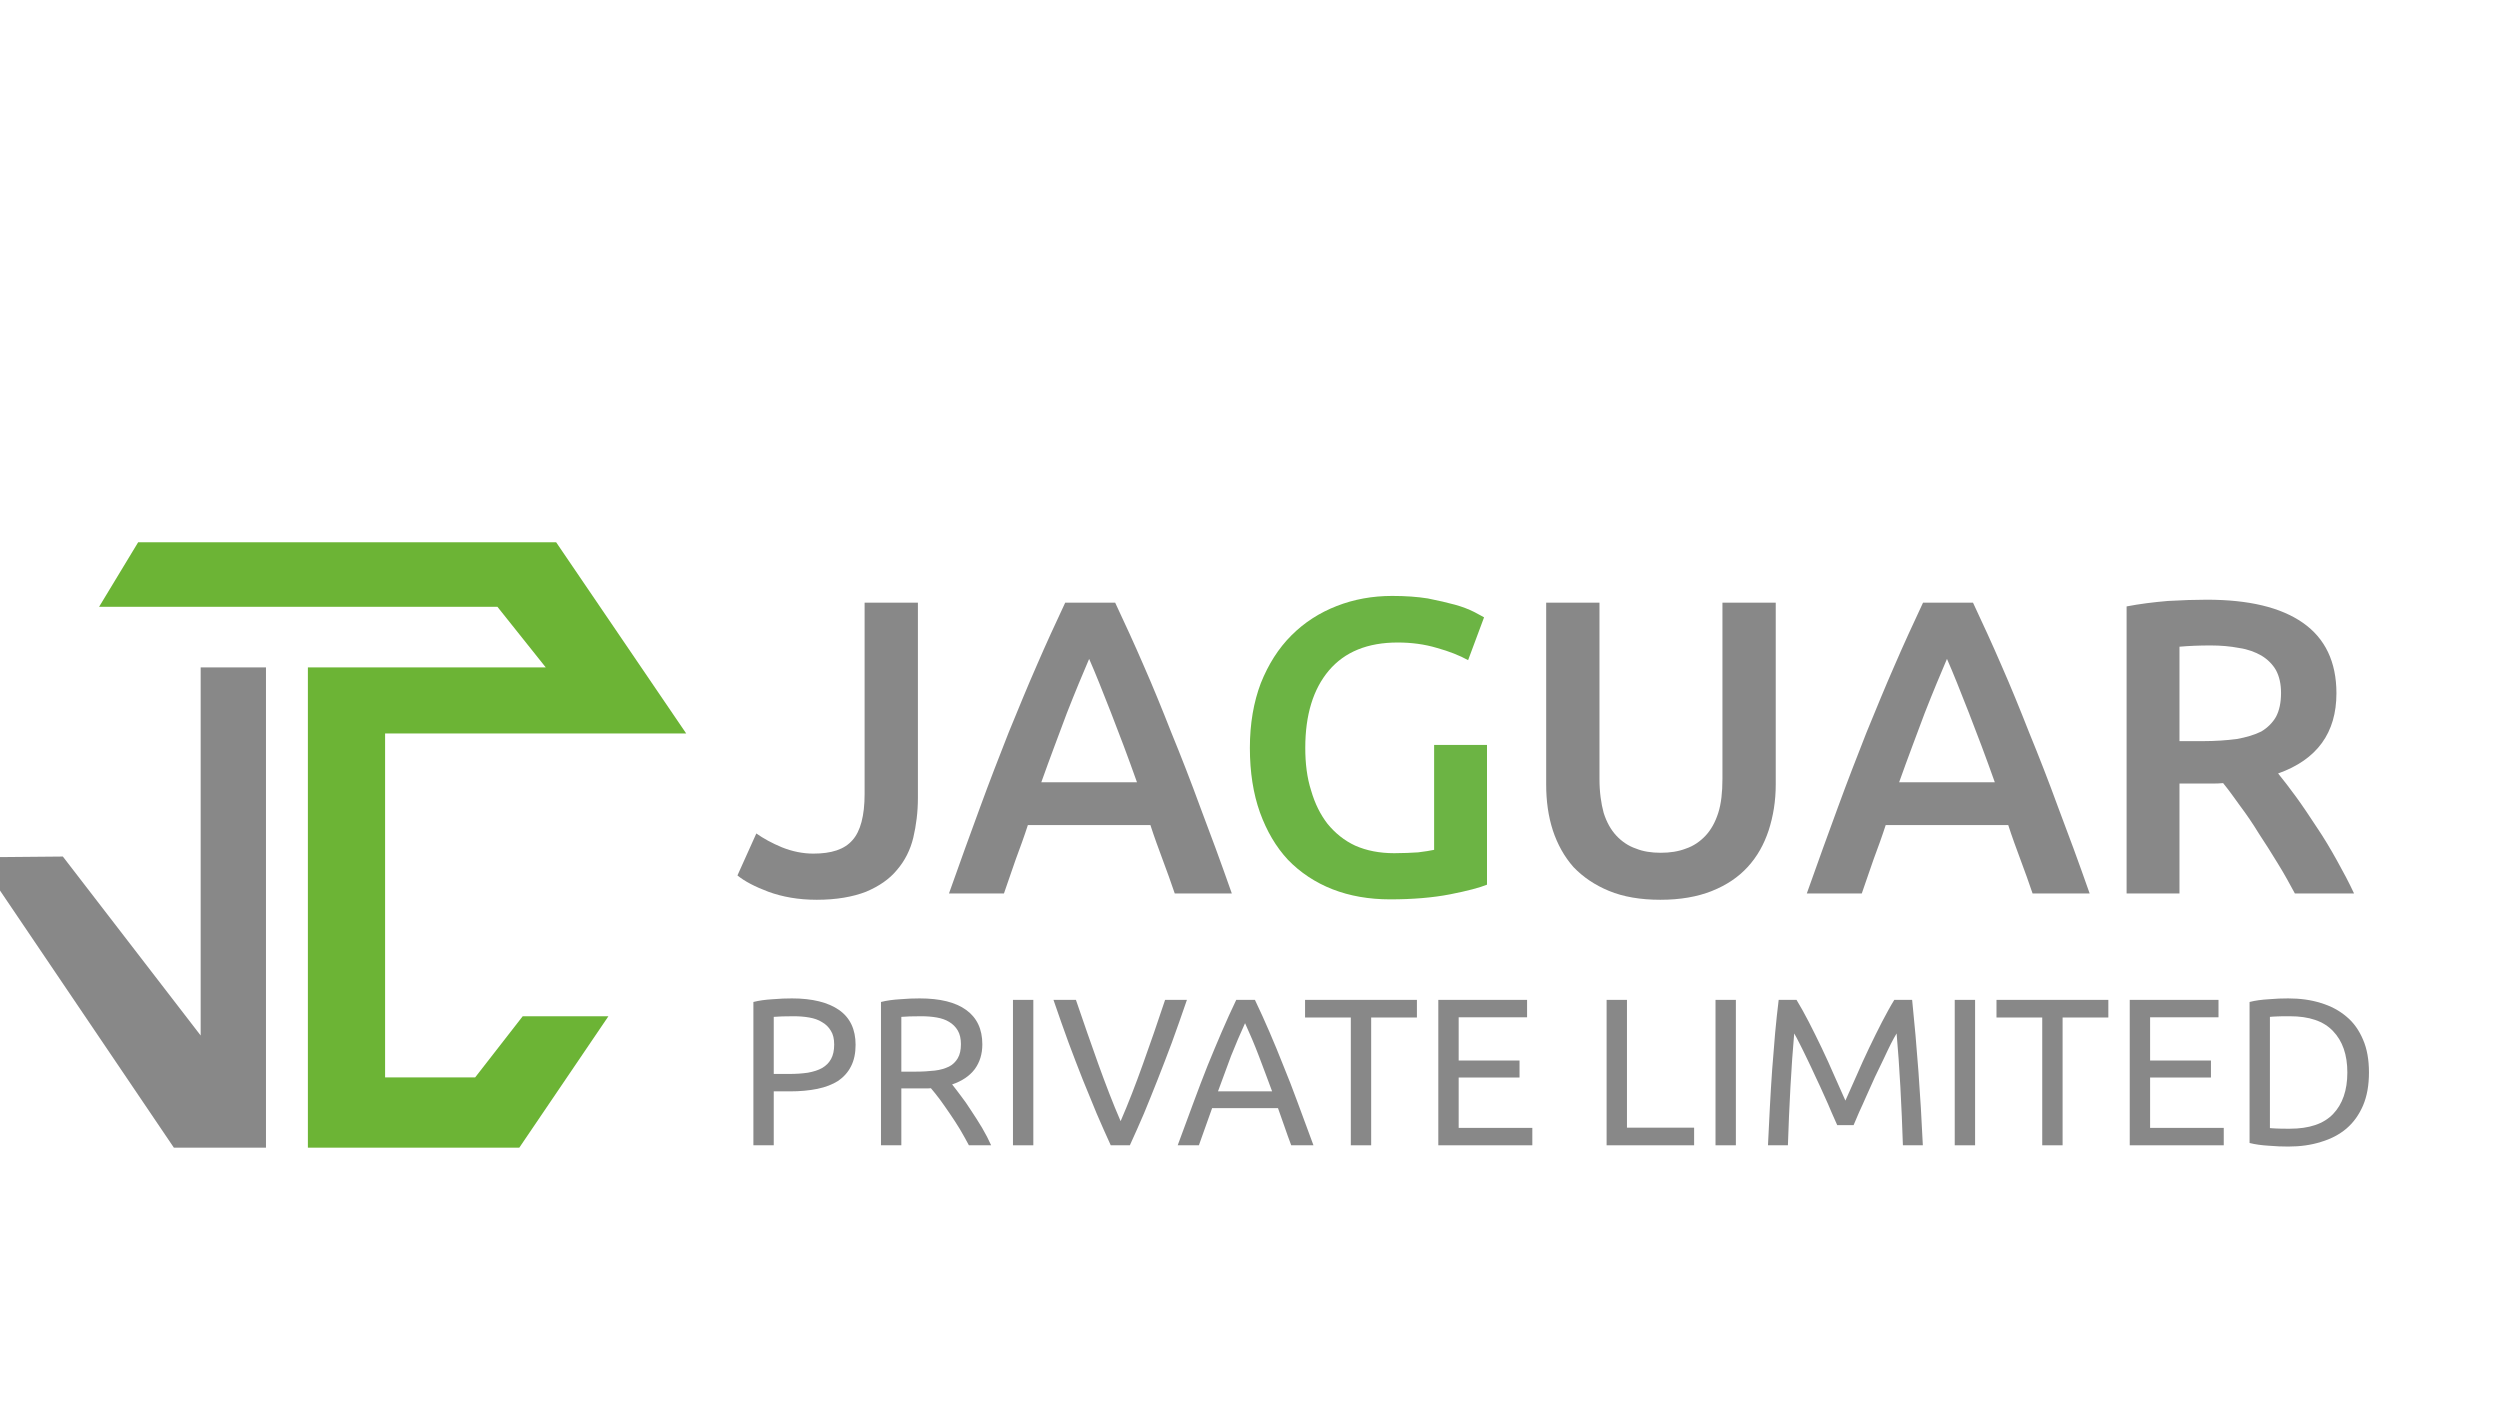
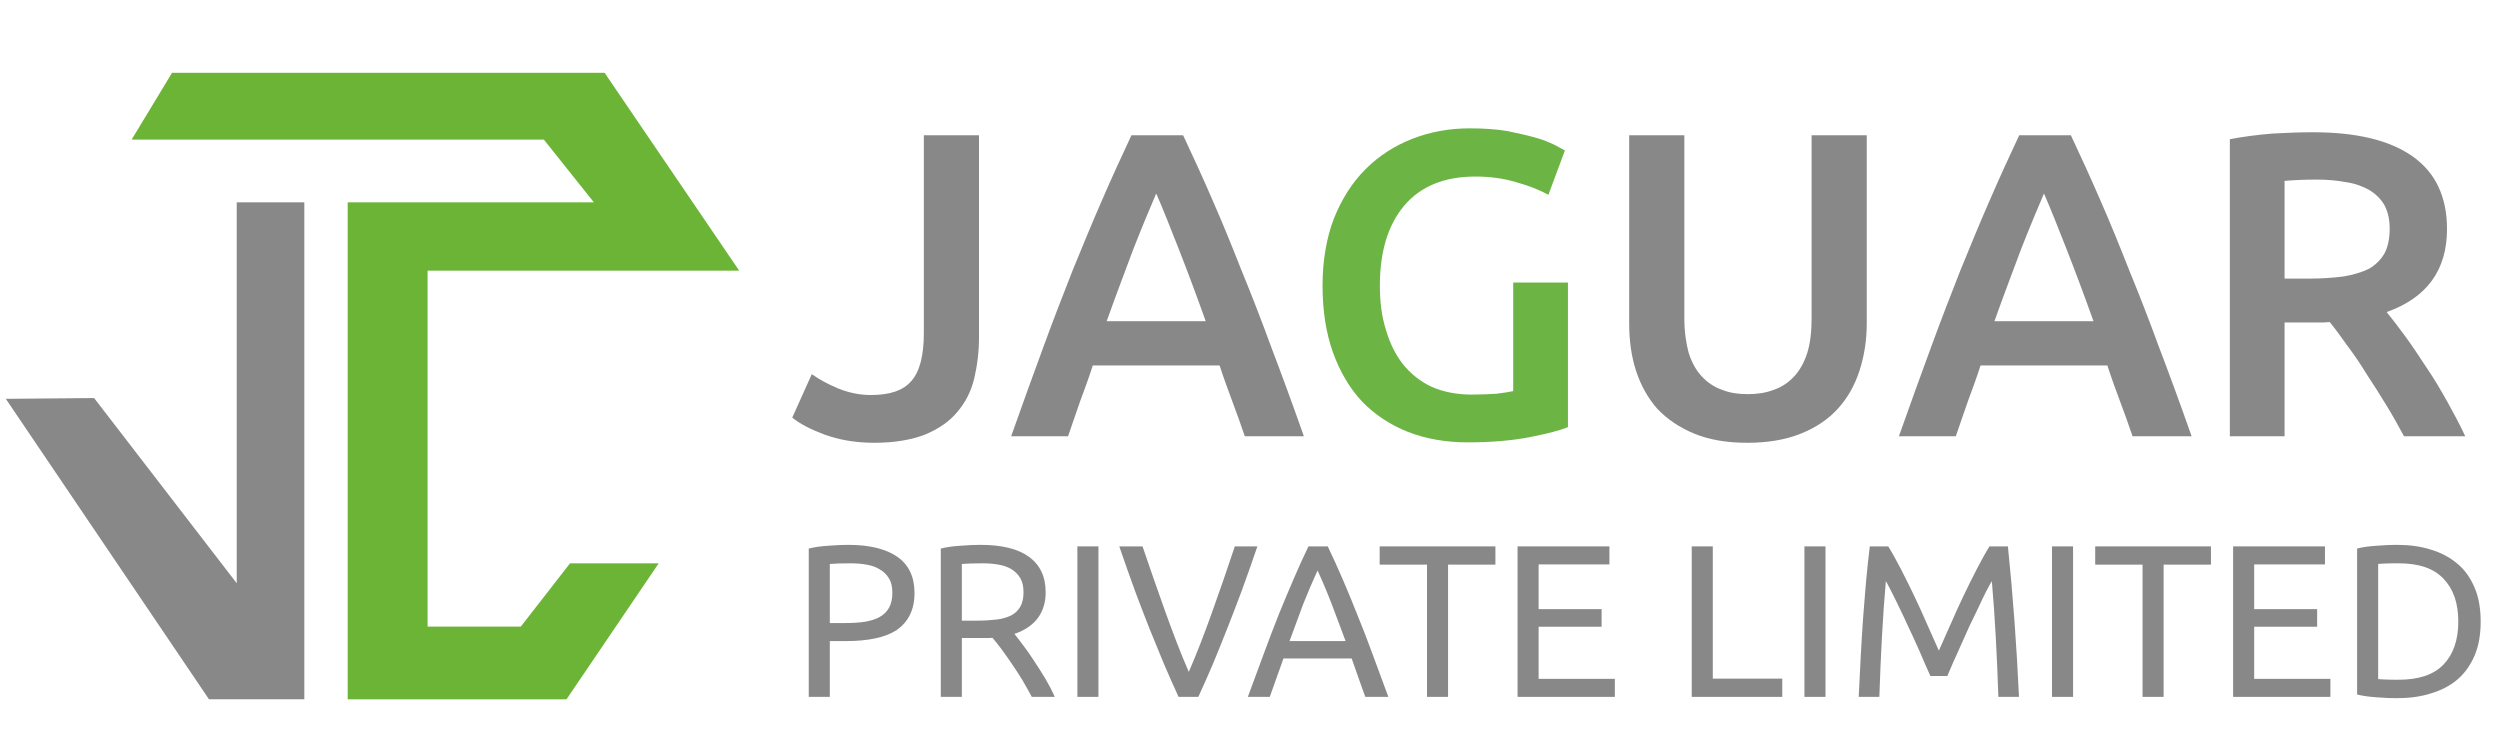
- <svg xmlns="http://www.w3.org/2000/svg" xmlns:xlink="http://www.w3.org/1999/xlink" version="1.1" width="890" height="500" viewBox="60 90 890 500">
+ <svg xmlns="http://www.w3.org/2000/svg" xmlns:xlink="http://www.w3.org/1999/xlink" version="1.1" width="860" height="256" viewBox="50 258 860 256">
  <defs>
    <path id="font_1_45" d="M.435 .228C.435 .194 .431 .163 .424 .133 .417 .104 .404 .078 .385 .056 .367 .034 .342 .017 .311 .004 .28-.008 .241-.015 .194-.015 .15-.015 .112-.008 .079 .004 .047 .016 .022 .029 .005 .043L.05 .143C.067 .131 .087 .12 .111 .11 .136 .1 .161 .095 .186 .095 .229 .095 .26 .105 .279 .127 .298 .148 .308 .185 .308 .237V.693H.435V.228Z" />
    <path id="font_1_36" d="M.543 0C.534 .027 .524 .054 .514 .081 .504 .108 .494 .135 .485 .163H.193C.184 .135 .174 .108 .164 .081 .155 .054 .145 .027 .136 0H.005C.031 .074 .056 .142 .079 .205 .102 .268 .125 .327 .147 .383 .17 .439 .192 .493 .214 .543 .236 .594 .259 .644 .282 .693H.401C.424 .644 .447 .594 .469 .543 .491 .493 .513 .439 .535 .383 .558 .327 .581 .268 .604 .205 .628 .142 .653 .074 .679 0H.543M.339 .559C.324 .524 .306 .481 .286 .43 .267 .379 .246 .324 .225 .265H.453C.432 .324 .411 .38 .391 .431 .371 .482 .354 .525 .339 .559Z" />
    <path id="font_1_42" d="M.407 .598C.336 .598 .281 .576 .243 .531 .206 .487 .187 .426 .187 .347 .187 .31 .191 .276 .201 .245 .21 .214 .223 .188 .24 .166 .258 .144 .28 .126 .306 .114 .333 .102 .364 .096 .399 .096 .421 .096 .44 .097 .456 .098 .472 .1 .485 .102 .494 .104V.354H.62V.021C.603 .014 .573 .006 .532-.002 .491-.01 .443-.014 .389-.014 .339-.014 .293-.006 .252 .01 .211 .026 .175 .05 .146 .08 .117 .111 .095 .149 .079 .193 .063 .238 .055 .289 .055 .347 .055 .405 .064 .456 .081 .501 .099 .546 .123 .584 .154 .615 .185 .646 .221 .669 .262 .685 .303 .701 .347 .709 .394 .709 .426 .709 .454 .707 .479 .703 .504 .698 .526 .693 .544 .688 .562 .683 .577 .677 .589 .671 .6 .665 .608 .661 .613 .658L.575 .556C.555 .567 .53 .577 .501 .585 .471 .594 .44 .598 .407 .598Z" />
    <path id="font_1_56" d="M.35-.015C.303-.015 .262-.008 .228 .006 .194 .02 .166 .039 .143 .063 .121 .088 .105 .117 .094 .15 .083 .184 .078 .22 .078 .26V.693H.205V.273C.205 .241 .209 .214 .215 .192 .222 .17 .232 .152 .245 .138 .258 .124 .274 .113 .292 .107 .309 .1 .329 .097 .351 .097 .373 .097 .393 .1 .411 .107 .429 .113 .445 .124 .458 .138 .471 .152 .481 .17 .488 .192 .495 .214 .498 .241 .498 .273V.693H.625V.26C.625 .22 .619 .184 .608 .15 .597 .117 .581 .088 .558 .063 .536 .039 .508 .02 .473 .006 .438-.008 .397-.015 .35-.015Z" />
    <path id="font_1_53" d="M.274 .7C.374 .7 .45 .682 .503 .645 .556 .608 .583 .552 .583 .477 .583 .383 .537 .319 .444 .286 .457 .27 .471 .252 .487 .23 .503 .208 .519 .184 .536 .158 .553 .133 .569 .106 .584 .079 .599 .052 .613 .026 .625 0H.484C.471 .024 .458 .048 .443 .072 .428 .097 .413 .12 .398 .143 .384 .166 .369 .188 .354 .208 .339 .229 .326 .247 .313 .263 .304 .262 .296 .262 .289 .262 .282 .262 .276 .262 .27 .262H.209V0H.083V.684C.114 .69 .146 .694 .181 .697 .216 .699 .247 .7 .274 .7M.283 .591C.256 .591 .232 .59 .209 .588V.363H.264C.295 .363 .322 .365 .345 .368 .368 .372 .388 .378 .404 .386 .419 .395 .431 .407 .439 .421 .447 .436 .451 .455 .451 .478 .451 .499 .447 .517 .439 .532 .431 .546 .419 .558 .404 .567 .39 .575 .372 .582 .351 .585 .33 .589 .308 .591 .283 .591Z" />
    <path id="font_2_51" d="M.27 .7C.367 .7 .442 .681 .494 .645 .547 .608 .573 .552 .573 .479 .573 .439 .566 .405 .551 .376 .537 .348 .516 .325 .49 .307 .463 .29 .43 .277 .391 .269 .352 .261 .309 .257 .26 .257H.183V0H.086V.683C.113 .69 .144 .694 .177 .696 .211 .699 .242 .7 .27 .7M.278 .615C.237 .615 .205 .614 .183 .612V.34H.256C.289 .34 .319 .342 .346 .346 .373 .351 .395 .358 .413 .368 .432 .379 .446 .393 .456 .411 .466 .429 .471 .452 .471 .48 .471 .507 .466 .529 .455 .546 .445 .563 .431 .577 .413 .587 .396 .598 .375 .605 .352 .609 .329 .613 .304 .615 .278 .615Z" />
    <path id="font_2_53" d="M.425 .29C.436 .277 .449 .259 .465 .238 .482 .216 .499 .192 .516 .165 .533 .139 .551 .112 .568 .083 .585 .054 .599 .027 .611 0H.505C.492 .025 .477 .051 .462 .077 .446 .103 .43 .128 .414 .151 .398 .175 .382 .197 .367 .218 .351 .239 .337 .257 .324 .272 .315 .271 .307 .271 .298 .271 .288 .271 .279 .271 .27 .271H.183V0H.086V.683C.113 .69 .144 .694 .177 .696 .211 .699 .242 .7 .27 .7 .367 .7 .441 .682 .492 .645 .543 .608 .569 .554 .569 .481 .569 .435 .557 .396 .533 .363 .508 .33 .472 .306 .425 .29M.278 .615C.237 .615 .205 .614 .183 .612V.351H.252C.285 .351 .315 .353 .342 .356 .369 .359 .391 .366 .41 .375 .428 .384 .442 .398 .452 .415 .462 .432 .467 .454 .467 .482 .467 .508 .462 .53 .452 .547 .442 .564 .428 .578 .411 .588 .395 .598 .375 .605 .352 .609 .329 .613 .304 .615 .278 .615Z" />
    <path id="font_2_44" d="M.086 .693H.183V0H.086V.693Z" />
    <path id="font_2_57" d="M.646 .693C.621 .62 .597 .552 .574 .489 .551 .427 .528 .368 .506 .312 .484 .256 .462 .202 .441 .151 .419 .1 .397 .05 .374 0H.283C.26 .05 .238 .1 .216 .151 .195 .202 .173 .256 .15 .312 .128 .368 .105 .427 .082 .489 .059 .552 .035 .62 .01 .693H.117C.153 .588 .188 .486 .223 .389 .258 .292 .293 .2 .33 .115 .367 .2 .402 .291 .437 .389 .472 .486 .507 .588 .542 .693H.646Z" />
    <path id="font_2_36" d="M.549 0C.538 .03 .527 .059 .517 .089 .507 .118 .497 .147 .486 .177H.172L.109 0H.008C.035 .073 .06 .141 .083 .203 .106 .266 .129 .325 .151 .381 .174 .437 .196 .49 .218 .541 .24 .592 .263 .643 .287 .693H.376C.4 .643 .423 .592 .445 .541 .467 .49 .489 .437 .511 .381 .534 .325 .557 .266 .58 .203 .603 .141 .628 .073 .655 0H.549M.458 .257C.437 .315 .415 .371 .395 .425 .374 .48 .352 .532 .329 .582 .306 .532 .284 .48 .262 .425 .242 .371 .221 .315 .2 .257H.458Z" />
    <path id="font_2_55" d="M.549 .693V.609H.331V0H.234V.609H.016V.693H.549Z" />
    <path id="font_2_40" d="M.086 0V.693H.509V.61H.183V.404H.473V.323H.183V.083H.534V0H.086Z" />
    <path id="font_2_3" d="" />
    <path id="font_2_47" d="M.503 .084V0H.086V.693H.183V.084H.503Z" />
    <path id="font_2_48" d="M.397 .096C.39 .112 .381 .132 .37 .157 .36 .182 .348 .208 .335 .237 .322 .266 .309 .295 .294 .326 .28 .356 .267 .385 .254 .411 .241 .438 .229 .463 .218 .484 .207 .505 .199 .522 .192 .533 .185 .454 .179 .369 .174 .277 .169 .186 .165 .093 .162 0H.067C.07 .06 .073 .12 .076 .181 .079 .242 .083 .302 .087 .361 .092 .42 .096 .478 .101 .534 .106 .59 .112 .643 .118 .693H.203C.221 .664 .24 .629 .261 .589 .282 .549 .302 .507 .323 .464 .344 .42 .364 .376 .383 .332 .402 .289 .42 .249 .436 .213 .452 .249 .47 .289 .489 .332 .508 .376 .528 .42 .549 .464 .57 .507 .59 .549 .611 .589 .632 .629 .651 .664 .669 .693H.754C.777 .47 .794 .239 .805 0H.71C.707 .093 .703 .186 .698 .277 .693 .369 .687 .454 .68 .533 .673 .522 .664 .505 .653 .484 .642 .463 .631 .438 .618 .411 .605 .385 .592 .356 .577 .326 .563 .295 .55 .266 .537 .237 .524 .208 .513 .182 .501 .157 .49 .132 .482 .112 .475 .096H.397Z" />
    <path id="font_2_39" d="M.655 .347C.655 .287 .646 .235 .627 .19 .608 .146 .582 .109 .548 .08 .514 .051 .473 .03 .426 .016 .379 .001 .327-.006 .27-.006 .242-.006 .211-.005 .177-.002 .144-0 .113 .004 .086 .011V.683C.113 .69 .144 .694 .177 .696 .211 .699 .242 .7 .27 .7 .327 .7 .379 .693 .426 .678 .473 .664 .514 .642 .548 .613 .582 .585 .608 .548 .627 .503 .646 .459 .655 .407 .655 .347M.278 .079C.37 .079 .439 .102 .484 .149 .529 .196 .552 .262 .552 .347 .552 .432 .529 .497 .484 .544 .439 .592 .37 .615 .278 .615 .251 .615 .229 .615 .214 .614 .199 .613 .189 .613 .183 .612V.082C.189 .081 .199 .081 .214 .08 .229 .079 .251 .079 .278 .079Z" />
  </defs>
  <g>
    <g>
      <path transform="matrix(1,0,0,-1,95.2796,306.0189)" d="M0 0 13.911 22.984H162.701L209.005-45.094H101.814V-167.54H133.871L150.807-145.766H181.317L149.597-192.54H74.328V-21.573H159.005L141.801 0Z" fill="#6cb435" />
      <path transform="matrix(1,0,0,-1,131.4358,327.5916)" d="M0 0V-131.048L-49.06-67.338-79.436-67.607-9.543-170.967H23.252V0Z" fill="#888888" />
      <use data-text="J" xlink:href="#font_1_45" transform="matrix(149.4069,0,0,-149.4069,321.7842,408.0801)" fill="#888888" />
      <use data-text="A" xlink:href="#font_1_36" transform="matrix(149.4069,0,0,-149.4069,397.0853,408.0801)" fill="#888888" />
      <use data-text="G" xlink:href="#font_1_42" transform="matrix(149.4069,0,0,-149.4069,496.7397,408.0801)" fill="#6cb444" />
      <use data-text="U" xlink:href="#font_1_56" transform="matrix(149.4069,0,0,-149.4069,598.7846,408.0801)" fill="#888888" />
      <use data-text="A" xlink:href="#font_1_36" transform="matrix(149.4069,0,0,-149.4069,702.473,408.0801)" fill="#888888" />
      <use data-text="R" xlink:href="#font_1_53" transform="matrix(149.4069,0,0,-149.4069,804.6674,408.0801)" fill="#888888" />
      <use data-text="P" xlink:href="#font_2_51" transform="matrix(74.7034,0,0,-74.7034,321.7842,497.7247)" fill="#888888" />
      <use data-text="R" xlink:href="#font_2_53" transform="matrix(74.7034,0,0,-74.7034,367.2039,497.7247)" fill="#888888" />
      <use data-text="I" xlink:href="#font_2_44" transform="matrix(74.7034,0,0,-74.7034,414.1923,497.7247)" fill="#888888" />
      <use data-text="V" xlink:href="#font_2_57" transform="matrix(74.7034,0,0,-74.7034,434.2876,497.7247)" fill="#888888" />
      <use data-text="A" xlink:href="#font_2_36" transform="matrix(74.7034,0,0,-74.7034,478.6614,497.7247)" fill="#888888" />
      <use data-text="T" xlink:href="#font_2_55" transform="matrix(74.7034,0,0,-74.7034,523.4087,497.7247)" fill="#888888" />
      <use data-text="E" xlink:href="#font_2_40" transform="matrix(74.7034,0,0,-74.7034,565.6161,497.7247)" fill="#888888" />
      <use data-text=" " xlink:href="#font_2_3" transform="matrix(74.7034,0,0,-74.7034,608.2717,497.7247)" fill="#888888" />
      <use data-text="L" xlink:href="#font_2_47" transform="matrix(74.7034,0,0,-74.7034,625.5282,497.7247)" fill="#888888" />
      <use data-text="I" xlink:href="#font_2_44" transform="matrix(74.7034,0,0,-74.7034,664.2993,497.7247)" fill="#888888" />
      <use data-text="M" xlink:href="#font_2_48" transform="matrix(74.7034,0,0,-74.7034,684.3945,497.7247)" fill="#888888" />
      <use data-text="I" xlink:href="#font_2_44" transform="matrix(74.7034,0,0,-74.7034,749.4611,497.7247)" fill="#888888" />
      <use data-text="T" xlink:href="#font_2_55" transform="matrix(74.7034,0,0,-74.7034,769.5564,497.7247)" fill="#888888" />
      <use data-text="E" xlink:href="#font_2_40" transform="matrix(74.7034,0,0,-74.7034,811.7638,497.7247)" fill="#888888" />
      <use data-text="D" xlink:href="#font_2_39" transform="matrix(74.7034,0,0,-74.7034,854.4194,497.7247)" fill="#888888" />
    </g>
  </g>
</svg>
